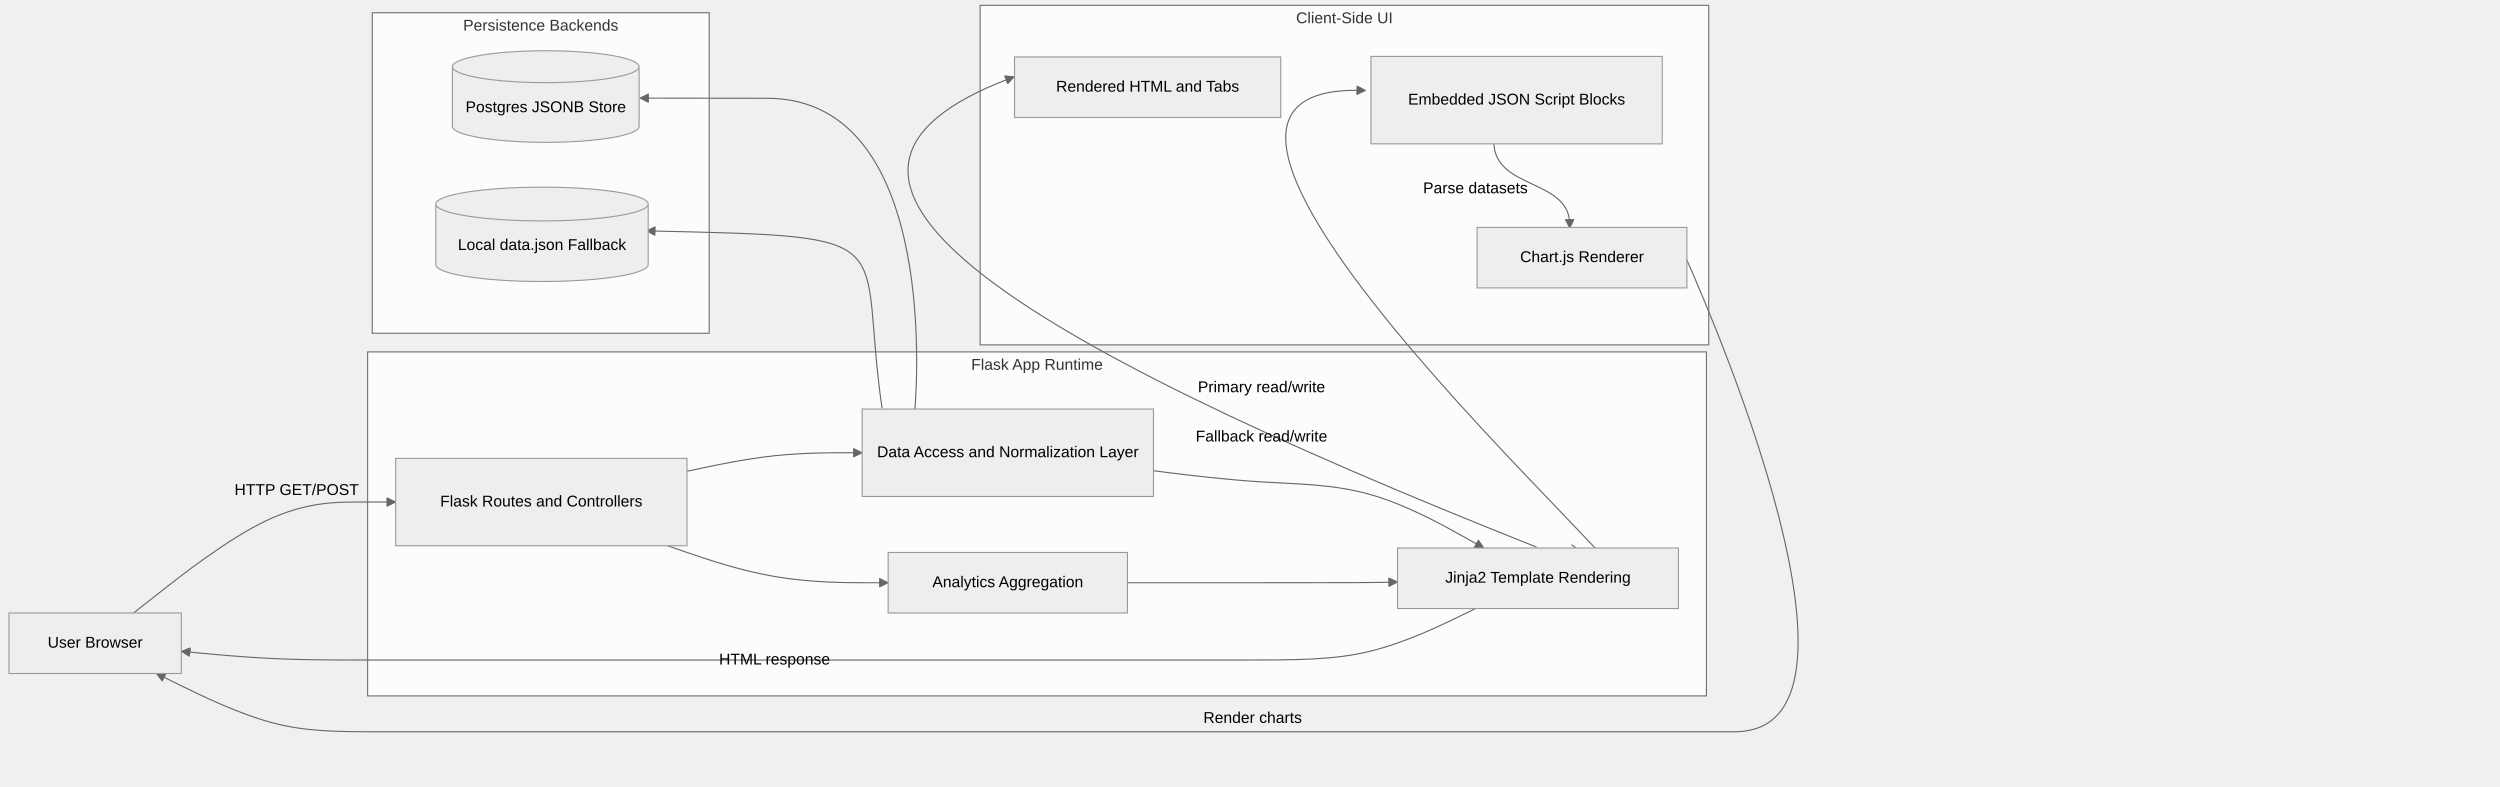
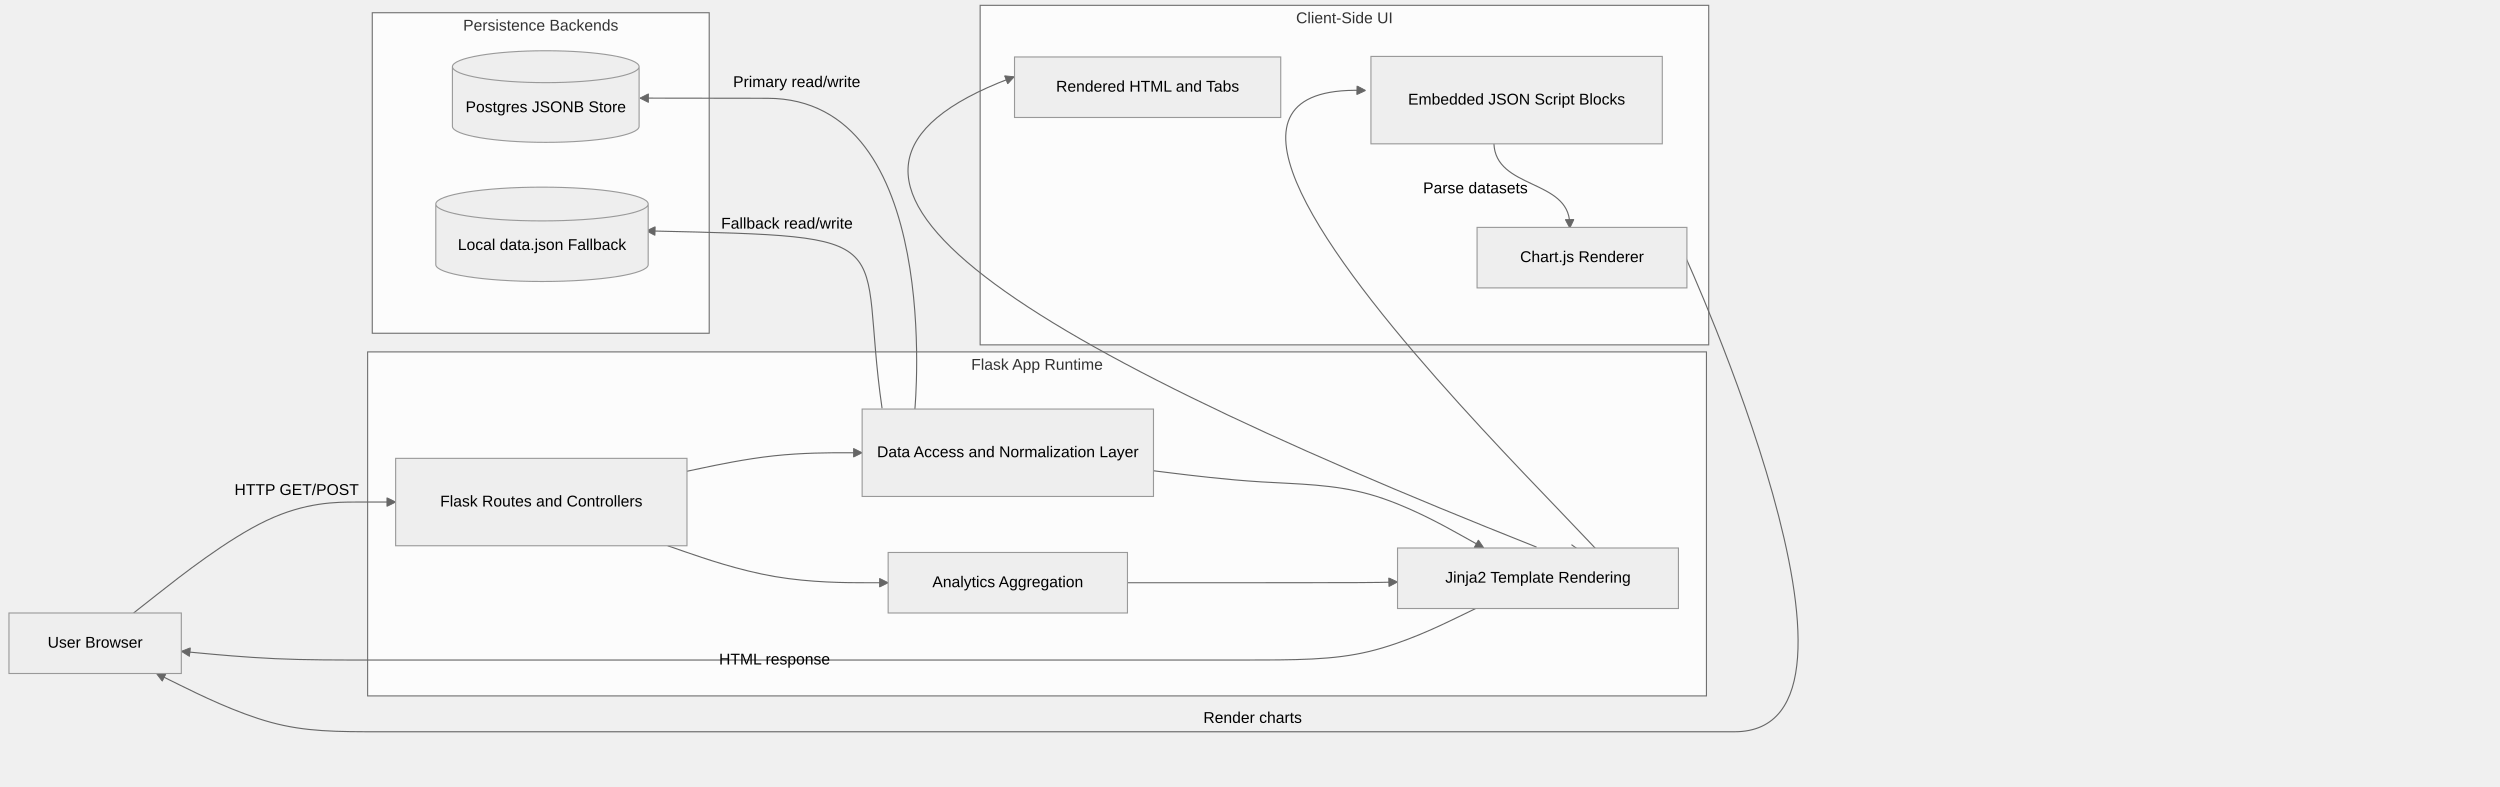
<svg xmlns="http://www.w3.org/2000/svg" id="my-svg" width="100%" class="flowchart" style="max-width: 2231.06px; background-color: white;" viewBox="0 0 2231.062 702.046" role="graphics-document document" aria-roledescription="flowchart-v2" version="1.1">
  <style id="style1">#my-svg{font-family:"trebuchet ms",verdana,arial,sans-serif;font-size:16px;fill:#000000;}@keyframes edge-animation-frame{from{stroke-dashoffset:0;}}@keyframes dash{to{stroke-dashoffset:0;}}#my-svg .edge-animation-slow{stroke-dasharray:9,5!important;stroke-dashoffset:900;animation:dash 50s linear infinite;stroke-linecap:round;}#my-svg .edge-animation-fast{stroke-dasharray:9,5!important;stroke-dashoffset:900;animation:dash 20s linear infinite;stroke-linecap:round;}#my-svg .error-icon{fill:#552222;}#my-svg .error-text{fill:#552222;stroke:#552222;}#my-svg .edge-thickness-normal{stroke-width:1px;}#my-svg .edge-thickness-thick{stroke-width:3.5px;}#my-svg .edge-pattern-solid{stroke-dasharray:0;}#my-svg .edge-thickness-invisible{stroke-width:0;fill:none;}#my-svg .edge-pattern-dashed{stroke-dasharray:3;}#my-svg .edge-pattern-dotted{stroke-dasharray:2;}#my-svg .marker{fill:#666;stroke:#666;}#my-svg .marker.cross{stroke:#666;}#my-svg svg{font-family:"trebuchet ms",verdana,arial,sans-serif;font-size:16px;}#my-svg p{margin:0;}#my-svg .label{font-family:"trebuchet ms",verdana,arial,sans-serif;color:#000000;}#my-svg .cluster-label text{fill:#333;}#my-svg .cluster-label span{color:#333;}#my-svg .cluster-label span p{background-color:transparent;}#my-svg .label text,#my-svg span{fill:#000000;color:#000000;}#my-svg .node rect,#my-svg .node circle,#my-svg .node ellipse,#my-svg .node polygon,#my-svg .node path{fill:#eee;stroke:#999;stroke-width:1px;}#my-svg .rough-node .label text,#my-svg .node .label text,#my-svg .image-shape .label,#my-svg .icon-shape .label{text-anchor:middle;}#my-svg .node .katex path{fill:#000;stroke:#000;stroke-width:1px;}#my-svg .rough-node .label,#my-svg .node .label,#my-svg .image-shape .label,#my-svg .icon-shape .label{text-align:center;}#my-svg .node.clickable{cursor:pointer;}#my-svg .root .anchor path{fill:#666!important;stroke-width:0;stroke:#666;}#my-svg .arrowheadPath{fill:#333333;}#my-svg .edgePath .path{stroke:#666;stroke-width:1px;}#my-svg .flowchart-link{stroke:#666;fill:none;}#my-svg .edgeLabel{background-color:white;text-align:center;}#my-svg .edgeLabel p{background-color:white;}#my-svg .edgeLabel rect{opacity:0.5;background-color:white;fill:white;}#my-svg .labelBkg{background-color:rgba(255, 255, 255, 0.5);}#my-svg .cluster rect{fill:hsl(0, 0%, 98.922%);stroke:#707070;stroke-width:1px;}#my-svg .cluster text{fill:#333;}#my-svg .cluster span{color:#333;}#my-svg div.mermaidTooltip{position:absolute;text-align:center;max-width:200px;padding:2px;font-family:"trebuchet ms",verdana,arial,sans-serif;font-size:12px;background:hsl(-160, 0%, 93.333%);border:1px solid #707070;border-radius:2px;pointer-events:none;z-index:100;}#my-svg .flowchartTitleText{text-anchor:middle;font-size:18px;fill:#000000;}#my-svg rect.text{fill:none;stroke-width:0;}#my-svg .icon-shape,#my-svg .image-shape{background-color:white;text-align:center;}#my-svg .icon-shape p,#my-svg .image-shape p{background-color:white;padding:2px;}#my-svg .icon-shape .label rect,#my-svg .image-shape .label rect{opacity:0.5;background-color:white;fill:white;}#my-svg .label-icon{display:inline-block;height:1em;overflow:visible;vertical-align:-0.125em;}#my-svg .node .label-icon path{fill:currentColor;stroke:revert;stroke-width:revert;}#my-svg .node .neo-node{stroke:#999;}#my-svg [data-look="neo"].node rect,#my-svg [data-look="neo"].cluster rect,#my-svg [data-look="neo"].node polygon{stroke:url(#my-svg-gradient);filter:drop-shadow( 1px 2px 2px rgba(185,185,185,1));}#my-svg [data-look="neo"].swimlane.cluster rect{filter:none;}#my-svg [data-look="neo"].node path{stroke:url(#my-svg-gradient);stroke-width:1px;}#my-svg [data-look="neo"].node .outer-path{filter:drop-shadow( 1px 2px 2px rgba(185,185,185,1));}#my-svg [data-look="neo"].node .neo-line path{stroke:#999;filter:none;}#my-svg [data-look="neo"].node circle{stroke:url(#my-svg-gradient);filter:drop-shadow( 1px 2px 2px rgba(185,185,185,1));}#my-svg [data-look="neo"].node circle .state-start{fill:#000000;}#my-svg [data-look="neo"].icon-shape .icon{fill:url(#my-svg-gradient);filter:drop-shadow( 1px 2px 2px rgba(185,185,185,1));}#my-svg [data-look="neo"].icon-shape .icon-neo path{stroke:url(#my-svg-gradient);filter:drop-shadow( 1px 2px 2px rgba(185,185,185,1));}#my-svg :root{--mermaid-font-family:"trebuchet ms",verdana,arial,sans-serif;}</style>
  <marker id="my-svg_flowchart-v2-pointEnd" class="marker flowchart-v2" viewBox="0 0 10 10" refX="5" refY="5" markerUnits="userSpaceOnUse" markerWidth="8" markerHeight="8" orient="auto">
    <path d="M 0,0 10,5 0,10 Z" class="arrowMarkerPath" style="stroke-width:1;stroke-dasharray:1, 0" id="path1" />
  </marker>
  <marker id="my-svg_flowchart-v2-pointStart" class="marker flowchart-v2" viewBox="0 0 10 10" refX="4.5" refY="5" markerUnits="userSpaceOnUse" markerWidth="8" markerHeight="8" orient="auto">
    <path d="m 0,5 10,5 V 0 Z" class="arrowMarkerPath" style="stroke-width:1;stroke-dasharray:1, 0" id="path2" />
  </marker>
  <marker id="my-svg_flowchart-v2-pointEnd-margin" class="marker flowchart-v2" viewBox="0 0 11.5 14" refX="11.5" refY="7" markerUnits="userSpaceOnUse" markerWidth="10.5" markerHeight="14" orient="auto">
    <path d="M 0,0 11.5,7 0,14 Z" class="arrowMarkerPath" style="stroke-width:0;stroke-dasharray:1, 0" id="path3" />
  </marker>
  <marker id="my-svg_flowchart-v2-pointStart-margin" class="marker flowchart-v2" viewBox="0 0 11.5 14" refX="1" refY="7" markerUnits="userSpaceOnUse" markerWidth="11.5" markerHeight="14" orient="auto">
    <polygon points="11.5,0 0,7 11.5,14 " class="arrowMarkerPath" style="stroke-width:0;stroke-dasharray:1, 0" id="polygon3" />
  </marker>
  <marker id="my-svg_flowchart-v2-circleEnd" class="marker flowchart-v2" viewBox="0 0 10 10" refX="11" refY="5" markerUnits="userSpaceOnUse" markerWidth="11" markerHeight="11" orient="auto">
    <circle cx="5" cy="5" r="5" class="arrowMarkerPath" style="stroke-width:1;stroke-dasharray:1, 0" id="circle3" />
  </marker>
  <marker id="my-svg_flowchart-v2-circleStart" class="marker flowchart-v2" viewBox="0 0 10 10" refX="-1" refY="5" markerUnits="userSpaceOnUse" markerWidth="11" markerHeight="11" orient="auto">
    <circle cx="5" cy="5" r="5" class="arrowMarkerPath" style="stroke-width:1;stroke-dasharray:1, 0" id="circle4" />
  </marker>
  <marker id="my-svg_flowchart-v2-circleEnd-margin" class="marker flowchart-v2" viewBox="0 0 10 10" refY="5" refX="12.25" markerUnits="userSpaceOnUse" markerWidth="14" markerHeight="14" orient="auto">
    <circle cx="5" cy="5" r="5" class="arrowMarkerPath" style="stroke-width:0;stroke-dasharray:1, 0" id="circle5" />
  </marker>
  <marker id="my-svg_flowchart-v2-circleStart-margin" class="marker flowchart-v2" viewBox="0 0 10 10" refX="-2" refY="5" markerUnits="userSpaceOnUse" markerWidth="14" markerHeight="14" orient="auto">
    <circle cx="5" cy="5" r="5" class="arrowMarkerPath" style="stroke-width:0;stroke-dasharray:1, 0" id="circle6" />
  </marker>
  <marker id="my-svg_flowchart-v2-crossEnd" class="marker cross flowchart-v2" viewBox="0 0 11 11" refX="12" refY="5.2" markerUnits="userSpaceOnUse" markerWidth="11" markerHeight="11" orient="auto">
    <path d="m 1,1 9,9 m 0,-9 -9,9" class="arrowMarkerPath" style="stroke-width:2;stroke-dasharray:1, 0" id="path6" />
  </marker>
  <marker id="my-svg_flowchart-v2-crossStart" class="marker cross flowchart-v2" viewBox="0 0 11 11" refX="-1" refY="5.2" markerUnits="userSpaceOnUse" markerWidth="11" markerHeight="11" orient="auto">
    <path d="m 1,1 9,9 m 0,-9 -9,9" class="arrowMarkerPath" style="stroke-width:2;stroke-dasharray:1, 0" id="path7" />
  </marker>
  <marker id="my-svg_flowchart-v2-crossEnd-margin" class="marker cross flowchart-v2" viewBox="0 0 15 15" refX="17.7" refY="7.5" markerUnits="userSpaceOnUse" markerWidth="12" markerHeight="12" orient="auto">
    <path d="M 1,1 14,14 M 1,14 14,1" class="arrowMarkerPath" style="stroke-width:2.5" id="path8" />
  </marker>
  <marker id="my-svg_flowchart-v2-crossStart-margin" class="marker cross flowchart-v2" viewBox="0 0 15 15" refX="-3.5" refY="7.5" markerUnits="userSpaceOnUse" markerWidth="12" markerHeight="12" orient="auto">
    <path d="M 1,1 14,14 M 1,14 14,1" class="arrowMarkerPath" style="stroke-width:2.5;stroke-dasharray:1, 0" id="path9" />
  </marker>
  <g class="cluster" id="my-svg-Persistence" data-look="classic" transform="translate(-889.9622,3.358348)">
    <rect x="1222.188" y="8" width="300.688" height="286.046" id="rect9" />
    <g class="cluster-label" transform="translate(1296.414,8)" id="g9">
      <text x="76.117" y="12" text-anchor="middle" dominant-baseline="middle" font-family="Arial" font-size="14px" id="text9">Persistence Backends</text>
    </g>
  </g>
  <g class="cluster" id="my-svg-Frontend" data-look="classic" transform="translate(-698.1649,-386.2863)">
    <rect x="1572.875" y="391.046" width="650.188" height="303" id="rect10" />
    <g class="cluster-label" transform="translate(1848.922,391.046)" id="g10">
      <text x="49.047" y="12" text-anchor="middle" dominant-baseline="middle" font-family="Arial" font-size="14px" id="text10">Client-Side UI</text>
    </g>
  </g>
  <g class="cluster" id="my-svg-AppRuntime" data-look="classic">
    <rect x="328.078" y="314.046" width="1194.797" height="307" id="rect11" />
    <g class="cluster-label" transform="translate(859.8047,314.046)" id="g11">
      <text x="65.672" y="12" text-anchor="middle" dominant-baseline="middle" font-family="Arial" font-size="14px" id="text11">Flask App Runtime</text>
    </g>
  </g>
  <path d="m 119.2,547.046 20.958,-16.5 c 20.957,-16.5 62.872,-49.5 97.685,-66 34.813,-16.5 62.524,-16.5 79.88,-16.5 17.355,0 24.355,0 27.855,0 h 3.5" id="my-svg-L_U_R_0" class="edge-thickness-normal edge-pattern-solid edge-thickness-normal edge-pattern-solid flowchart-link" data-edge="true" data-et="edge" data-id="L_U_R_0" data-points="W3sieCI6MTE5LjIwMDMzNDgyMTQyODU3LCJ5Ijo1NDcuMDQ2MDUxMDI1MzkwNn0seyJ4IjoyNDQuOTQ1MzEyNSwieSI6NDQ4LjA0NjA1MTAyNTM5MDZ9LHsieCI6MzI4LjA3ODEyNSwieSI6NDQ4LjA0NjA1MTAyNTM5MDZ9LHsieCI6MzUzLjA3ODEyNSwieSI6NDQ4LjA0NjA1MTAyNTM5MDZ9XQ==" data-look="classic" marker-end="url(#my-svg_flowchart-v2-pointEnd)" />
  <path d="m 613.078,420.567 13.026,-2.754 c 13.026,-2.753 39.078,-8.26 64.464,-11.014 25.385,-2.753 50.104,-2.753 62.463,-2.753 h 12.36" id="my-svg-L_R_L_0" class="edge-thickness-normal edge-pattern-solid edge-thickness-normal edge-pattern-solid flowchart-link" data-edge="true" data-et="edge" data-id="L_R_L_0" data-points="W3sieCI6NjEzLjA3ODEyNSwieSI6NDIwLjU2NjY5MzU3MTU1NDl9LHsieCI6NjkxLjIzNDM3NSwieSI6NDA0LjA0NjA1MTAyNTM5MDZ9LHsieCI6NzY5LjM5MDYyNSwieSI6NDA0LjA0NjA1MTAyNTM5MDZ9XQ==" data-look="classic" marker-end="url(#my-svg_flowchart-v2-pointEnd)" />
  <path d="M 787.17,364.409 C 764.64,209.354 813.318,211.435 580.832,206.109" id="my-svg-L_L_P_0" class="edge-thickness-normal edge-pattern-solid edge-thickness-normal edge-pattern-solid flowchart-link" data-edge="true" data-et="edge" data-id="L_L_P_0" data-points="W3sieCI6MTAyOS4zOTA2MjUsInkiOjM3MC43NDE5MzQyNTExNzQ4fSx7IngiOjExMjUuNzg5MDYyNSwieSI6MzQ2LjA0NjA1MTAyNTM5MDZ9LHsieCI6MTIyMi4xODc1LCJ5IjozNDYuMDQ2MDUxMDI1MzkwNn0seyJ4IjoxMzQ5LjA1Nzc4NDUwNTUwOTUsInkiOjEyNC4yNzIwNDM0MjcxMDgwM31d" data-look="classic" marker-end="url(#my-svg_flowchart-v2-pointEnd)" />
  <path d="m 816.459,365.136 c 0,0 26.034,-277.211 -131.719,-277.428 L 575.034,87.557" id="my-svg-L_L_F_0" class="edge-thickness-normal edge-pattern-solid edge-thickness-normal edge-pattern-solid flowchart-link" data-edge="true" data-et="edge" data-id="L_L_F_0" data-points="W3sieCI6MTAyOS4zOTA2MjUsInkiOjM5Ni4wMDcxMjYyODY3ODY4fSx7IngiOjExMjUuNzg5MDYyNSwieSI6MzkwLjA0NjA1MTAyNTM5MDZ9LHsieCI6MTIyMi4xODc1LCJ5IjozOTAuMDQ2MDUxMDI1MzkwNn0seyJ4IjoxMzM1Ljk2NzQxMTU4OTA0MDIsInkiOjI1Ny44Nzk3MzM0MTc0NjI0fV0=" data-look="classic" marker-end="url(#my-svg_flowchart-v2-pointEnd)" />
  <path d="m 595.829,487.046 15.901,5.5 c 15.901,5.5 47.703,16.5 79.833,22 32.13,5.5 64.588,5.5 80.817,5.5 h 16.229" id="my-svg-L_R_A_0" class="edge-thickness-normal edge-pattern-solid edge-thickness-normal edge-pattern-solid flowchart-link" data-edge="true" data-et="edge" data-id="L_R_A_0" data-points="W3sieCI6NTk1LjgyOTQyNzA4MzMzMzQsInkiOjQ4Ny4wNDYwNTEwMjUzOTA2fSx7IngiOjY5MS4yMzQzNzUsInkiOjUyMC4wNDYwNTEwMjUzOTA2fSx7IngiOjc5Mi42MDkzNzUsInkiOjUyMC4wNDYwNTEwMjUzOTA2fV0=" data-look="classic" marker-end="url(#my-svg_flowchart-v2-pointEnd)" />
  <path d="m 1029.391,420.124 16.066,1.987 c 16.066,1.987 48.199,5.961 80.332,7.948 32.133,1.987 64.266,1.987 96.753,11.162 32.488,9.175 65.33,27.524 81.751,36.699 l 16.422,9.175" id="my-svg-L_L_T_0" class="edge-thickness-normal edge-pattern-solid edge-thickness-normal edge-pattern-solid flowchart-link" data-edge="true" data-et="edge" data-id="L_L_T_0" data-points="W3sieCI6MTAyOS4zOTA2MjUsInkiOjQyMC4xMjM5MDA1MDI1OTgyNX0seyJ4IjoxMTI1Ljc4OTA2MjUsInkiOjQzMi4wNDYwNTEwMjUzOTA2fSx7IngiOjEyMjIuMTg3NSwieSI6NDMyLjA0NjA1MTAyNTM5MDZ9LHsieCI6MTMyNC4yMDY0NzMyMTQyODU4LCJ5Ijo0ODkuMDQ2MDUxMDI1MzkwNn1d" data-look="classic" marker-end="url(#my-svg_flowchart-v2-pointEnd)" />
  <path d="m 1006.172,520.046 h 19.936 c 19.936,0 59.809,0 95.811,0 36.003,0 68.136,0 87.702,-0.093 19.567,-0.093 26.567,-0.279 30.068,-0.373 l 3.5,-0.093" id="my-svg-L_A_T_0" class="edge-thickness-normal edge-pattern-solid edge-thickness-normal edge-pattern-solid flowchart-link" data-edge="true" data-et="edge" data-id="L_A_T_0" data-points="W3sieCI6MTAwNi4xNzE4NzUsInkiOjUyMC4wNDYwNTEwMjUzOTA2fSx7IngiOjExMjUuNzg5MDYyNSwieSI6NTIwLjA0NjA1MTAyNTM5MDZ9LHsieCI6MTIyMi4xODc1LCJ5Ijo1MjAuMDQ2MDUxMDI1MzkwNn0seyJ4IjoxMjQ3LjE4NzUsInkiOjUxOS4zODA5MDg2NDMzNDk1fV0=" data-look="classic" marker-end="url(#my-svg_flowchart-v2-pointEnd)" />
  <path d="m 1316.925,543.046 -15.79,7.667 c -15.789,7.666 -47.368,23 -79.224,30.666 -31.856,7.667 -63.989,7.667 -117.789,7.667 -53.799,0 -129.265,0 -201.691,0 -72.426,0 -141.811,0 -211.197,0 -69.385,0 -138.77,0 -199.296,0 -60.527,0 -112.193,0 -151.882,0 -39.689,0 -67.4,0 -94.447,-1.236 -27.047,-1.237 -53.431,-3.71 -66.622,-4.946 l -13.192,-1.236" id="my-svg-L_T_U_0" class="edge-thickness-normal edge-pattern-solid edge-thickness-normal edge-pattern-solid flowchart-link" data-edge="true" data-et="edge" data-id="L_T_U_0" data-points="W3sieCI6MTMxNi45MjQ2NTc1MzQyNDY1LCJ5Ijo1NDMuMDQ2MDUxMDI1MzkwNn0seyJ4IjoxMjIyLjE4NzUsInkiOjU4OS4wNDYwNTEwMjUzOTA2fSx7IngiOjExMjUuNzg5MDYyNSwieSI6NTg5LjA0NjA1MTAyNTM5MDZ9LHsieCI6ODk5LjM5MDYyNSwieSI6NTg5LjA0NjA1MTAyNTM5MDZ9LHsieCI6NjkxLjIzNDM3NSwieSI6NTg5LjA0NjA1MTAyNTM5MDZ9LHsieCI6NDgzLjA3ODEyNSwieSI6NTg5LjA0NjA1MTAyNTM5MDZ9LHsieCI6MzI4LjA3ODEyNSwieSI6NTg5LjA0NjA1MTAyNTM5MDZ9LHsieCI6MjQ0Ljk0NTMxMjUsInkiOjU4OS4wNDYwNTEwMjUzOTA2fSx7IngiOjE2MS44MTI1LCJ5Ijo1ODEuMjU0MjUyMTQ4MTYzM31d" data-look="classic" marker-end="url(#my-svg_flowchart-v2-pointEnd)" />
  <path d="M 1371.264,488.254 C 891.153,297.768 672.832,156.614 901.38,69.926" id="my-svg-L_T_H_0" class="edge-thickness-normal edge-pattern-solid edge-thickness-normal edge-pattern-solid flowchart-link" data-edge="true" data-et="edge" data-id="L_T_H_0" data-points="W3sieCI6MTQzNi45NjQyODU3MTQyODU4LCJ5Ijo0ODkuMDQ2MDUxMDI1MzkwNn0seyJ4IjoxNTIyLjg3NSwieSI6NDUzLjA0NjA1MTAyNTM5MDZ9LHsieCI6MTU0Ny44NzUsInkiOjQ1My4wNDYwNTEwMjUzOTA2fSx7IngiOjE1NzIuODc1LCJ5Ijo0NTMuMDQ2MDUxMDI1MzkwNn0seyJ4IjoxNjA5LjA4NTkzNzUsInkiOjQ1My4wNDYwNTEwMjUzOTA2fV0=" data-look="classic" marker-end="url(#my-svg_flowchart-v2-pointEnd)" />
  <path d="M 1402.418,486.053 C 1605.762,637.541 940.625,74.173 1214.713,80.647" id="my-svg-L_T_J_0" class="edge-thickness-normal edge-pattern-solid edge-thickness-normal edge-pattern-solid flowchart-link" data-edge="true" data-et="edge" data-id="L_T_J_0" data-points="W3sieCI6MTQ0OS4xMjE0NjIyNjQxNTEsInkiOjU0My4wNDYwNTEwMjUzOTA2fSx7IngiOjE1MjIuODc1LCJ5Ijo1NjkuMDQ2MDUxMDI1MzkwNn0seyJ4IjoxNTQ3Ljg3NSwieSI6NTY5LjA0NjA1MTAyNTM5MDZ9LHsieCI6MTU3Mi44NzUsInkiOjU2OS4wNDYwNTEwMjUzOTA2fSx7IngiOjE1OTcuODc1LCJ5Ijo1NjkuMDQ2MDUxMDI1MzkwNn1d" data-look="classic" marker-end="url(#my-svg_flowchart-v2-pointEnd)" />
  <path d="m 1333.199,127.974 c 1.4,40.876 66.766,31.832 67.659,71.587" id="my-svg-L_J_C_0" class="edge-thickness-normal edge-pattern-solid edge-thickness-normal edge-pattern-solid flowchart-link" data-edge="true" data-et="edge" data-id="L_J_C_0" data-points="W3sieCI6MTg1Ny44NzUsInkiOjU2OS4wNDYwNTEwMjUzOTA2fSx7IngiOjE5MzQuMzM1OTM3NSwieSI6NTY5LjA0NjA1MTAyNTM5MDZ9LHsieCI6MjAzMS41MzIzNjYwNzE0Mjg3LCJ5Ijo2MDUuMDQ2MDUxMDI1MzkwNn1d" data-look="classic" marker-end="url(#my-svg_flowchart-v2-pointEnd)" />
  <path d="m 1503.687,228.29 c 0,0 194.012,424.756 44.188,424.756 H 1501.984 1372.531 1231.178 1104.122 902.431 691.234 491.938 340.056 c -39.689,0 -67.4,0 -98.214,-8.372 -30.815,-8.371 -64.734,-25.114 -81.693,-33.486 l -16.959,-8.371" id="my-svg-L_C_U_0" class="edge-thickness-normal edge-pattern-solid edge-thickness-normal edge-pattern-solid flowchart-link" data-edge="true" data-et="edge" data-id="L_C_U_0" data-points="W3sieCI6MjAxMC43OTY4NzUsInkiOjY0My42MDYwODIyNTgxNjY3fSx7IngiOjE5MzQuMzM1OTM3NSwieSI6NjUzLjA0NjA1MTAyNTM5MDZ9LHsieCI6MTcyNy44NzUsInkiOjY1My4wNDYwNTEwMjUzOTA2fSx7IngiOjE1NzIuODc1LCJ5Ijo2NTMuMDQ2MDUxMDI1MzkwNn0seyJ4IjoxNTQ3Ljg3NSwieSI6NjUzLjA0NjA1MTAyNTM5MDZ9LHsieCI6MTUyMi44NzUsInkiOjY1My4wNDYwNTEwMjUzOTA2fSx7IngiOjEzNzIuNTMxMjUsInkiOjY1My4wNDYwNTEwMjUzOTA2fSx7IngiOjEyMjIuMTg3NSwieSI6NjUzLjA0NjA1MTAyNTM5MDZ9LHsieCI6MTEyNS43ODkwNjI1LCJ5Ijo2NTMuMDQ2MDUxMDI1MzkwNn0seyJ4Ijo4OTkuMzkwNjI1LCJ5Ijo2NTMuMDQ2MDUxMDI1MzkwNn0seyJ4Ijo2OTEuMjM0Mzc1LCJ5Ijo2NTMuMDQ2MDUxMDI1MzkwNn0seyJ4Ijo0ODMuMDc4MTI1LCJ5Ijo2NTMuMDQ2MDUxMDI1MzkwNn0seyJ4IjozMjguMDc4MTI1LCJ5Ijo2NTMuMDQ2MDUxMDI1MzkwNn0seyJ4IjoyNDQuOTQ1MzEyNSwieSI6NjUzLjA0NjA1MTAyNTM5MDZ9LHsieCI6MTM5LjYwMzE0NDc3ODQ4MSwieSI6NjAxLjA0NjA1MTAyNTM5MDZ9XQ==" data-look="classic" marker-end="url(#my-svg_flowchart-v2-pointEnd)" />
  <g class="edgeLabel" transform="translate(264.7346,437.7556)" id="g15">
    <g class="label" data-id="L_U_R_0" transform="translate(-58.13281,-12)" id="g14">
      <text x="58.133" y="12" text-anchor="middle" dominant-baseline="middle" font-family="Arial" font-size="14px" id="text13">HTTP GET/POST</text>
    </g>
  </g>
  <g class="edgeLabel" id="g17">
    <g class="label" data-id="L_R_L_0" id="g16">
      <text x="0" y="0" text-anchor="middle" dominant-baseline="middle" font-family="Arial" font-size="14px" id="text15" />
    </g>
  </g>
-   <g class="edgeLabel" transform="translate(1125.789,346.046)" id="g19">
+   <g class="edgeLabel" transform="translate(711.0063,73.7459)" id="g19">
    <g class="label" data-id="L_L_P_0" transform="translate(-68.99219,-12)" id="g18">
      <text x="68.992" y="12" text-anchor="middle" dominant-baseline="middle" font-family="Arial" font-size="14px" id="text17">Primary read/write</text>
    </g>
  </g>
-   <g class="edgeLabel" transform="translate(1125.789,390.046)" id="g21">
+   <g class="edgeLabel" transform="translate(702.299,200.0692)" id="g21">
    <g class="label" data-id="L_L_F_0" transform="translate(-71.39844,-12)" id="g20">
      <text x="71.398" y="12" text-anchor="middle" dominant-baseline="middle" font-family="Arial" font-size="14px" id="text19">Fallback read/write</text>
    </g>
  </g>
  <g class="edgeLabel" id="g23">
    <g class="label" data-id="L_R_A_0" id="g22">
      <text x="0" y="0" text-anchor="middle" dominant-baseline="middle" font-family="Arial" font-size="14px" id="text21" />
    </g>
  </g>
  <g class="edgeLabel" id="g25">
    <g class="label" data-id="L_L_T_0" id="g24">
      <text x="0" y="0" text-anchor="middle" dominant-baseline="middle" font-family="Arial" font-size="14px" id="text23" />
    </g>
  </g>
  <g class="edgeLabel" id="g27">
    <g class="label" data-id="L_A_T_0" id="g26">
      <text x="0" y="0" text-anchor="middle" dominant-baseline="middle" font-family="Arial" font-size="14px" id="text25" />
    </g>
  </g>
  <g class="edgeLabel" transform="translate(691.2344,589.0461)" id="g29">
    <g class="label" data-id="L_T_U_0" transform="translate(-53.15625,-12)" id="g28">
      <text x="53.156" y="12" text-anchor="middle" dominant-baseline="middle" font-family="Arial" font-size="14px" id="text27">HTML response</text>
    </g>
  </g>
  <g class="edgeLabel" id="g31">
    <g class="label" data-id="L_T_H_0" id="g30">
      <text x="0" y="0" text-anchor="middle" dominant-baseline="middle" font-family="Arial" font-size="14px" id="text29" />
    </g>
  </g>
  <g class="edgeLabel" id="g33">
    <g class="label" data-id="L_T_J_0" id="g32">
      <text x="0" y="0" text-anchor="middle" dominant-baseline="middle" font-family="Arial" font-size="14px" id="text31" />
    </g>
  </g>
  <g class="edgeLabel" transform="translate(1117.873,641.1725)" id="g37">
    <g class="label" data-id="L_C_U_0" transform="translate(-49.46094,-12)" id="g36">
      <text x="49.461" y="12" text-anchor="middle" dominant-baseline="middle" font-family="Arial" font-size="14px" id="text35">Render charts</text>
    </g>
  </g>
  <g class="node default" id="my-svg-flowchart-U-0" data-look="classic" transform="translate(84.90625,574.0461)">
    <rect class="basic label-container" x="-76.906" y="-27" width="153.812" height="54" id="rect38" />
    <g class="label" transform="translate(-46.90625,-12)" id="g39">
      <rect id="rect39" width="0" height="0" x="0" y="0" />
      <text x="46.906" y="12" text-anchor="middle" dominant-baseline="middle" font-family="Arial" font-size="14px" id="text39">User Browser</text>
    </g>
  </g>
  <g class="node default" id="my-svg-flowchart-R-1" data-look="classic" transform="translate(483.0781,448.046)">
    <rect class="basic label-container" x="-130" y="-39" width="260" height="78" id="rect40" />
    <g class="label" transform="translate(-100,-24)" id="g41">
      <rect id="rect41" width="0" height="0" x="0" y="0" />
      <text x="100" y="24" text-anchor="middle" dominant-baseline="middle" font-family="Arial" font-size="14px" id="text41">Flask Routes and Controllers</text>
    </g>
  </g>
  <g class="node default" id="my-svg-flowchart-L-2" data-look="classic" transform="translate(899.3906,404.046)">
    <rect class="basic label-container" x="-130" y="-39" width="260" height="78" id="rect42" />
    <g class="label" transform="translate(-100,-24)" id="g43">
      <rect id="rect43" width="0" height="0" x="0" y="0" />
      <text x="100" y="24" text-anchor="middle" dominant-baseline="middle" font-family="Arial" font-size="14px" id="text43">Data Access and Normalization Layer</text>
    </g>
  </g>
  <g class="node default" id="my-svg-flowchart-A-3" data-look="classic" transform="translate(899.3906,520.0461)">
    <rect class="basic label-container" x="-106.781" y="-27" width="213.562" height="54" id="rect44" />
    <g class="label" transform="translate(-76.78125,-12)" id="g45">
      <rect id="rect45" width="0" height="0" x="0" y="0" />
      <text x="76.781" y="12" text-anchor="middle" dominant-baseline="middle" font-family="Arial" font-size="14px" id="text45">Analytics Aggregation</text>
    </g>
  </g>
  <g class="node default" id="my-svg-flowchart-T-4" data-look="classic" transform="translate(1372.531,516.0461)">
    <rect class="basic label-container" x="-125.344" y="-27" width="250.688" height="54" id="rect46" />
    <g class="label" transform="translate(-95.34375,-12)" id="g47">
      <rect id="rect47" width="0" height="0" x="0" y="0" />
      <text x="95.344" y="12" text-anchor="middle" dominant-baseline="middle" font-family="Arial" font-size="14px" id="text47">Jinja2 Template Rendering</text>
    </g>
  </g>
  <g class="node default" id="my-svg-flowchart-H-5" data-look="classic" transform="translate(1024.169,77.84177)">
    <rect class="basic label-container" x="-118.789" y="-27" width="237.578" height="54" id="rect48" />
    <g class="label" transform="translate(-88.78906,-12)" id="g49">
      <rect id="rect49" width="0" height="0" x="0" y="0" />
      <text x="88.789" y="12" text-anchor="middle" dominant-baseline="middle" font-family="Arial" font-size="14px" id="text49">Rendered HTML and Tabs</text>
    </g>
  </g>
  <g class="node default" id="my-svg-flowchart-J-6" data-look="classic" transform="translate(1353.462,89.35451)">
    <rect class="basic label-container" x="-130" y="-39" width="260" height="78" id="rect50" />
    <g class="label" transform="translate(-100,-24)" id="g51">
      <rect id="rect51" width="0" height="0" x="0" y="0" />
      <text x="100" y="24" text-anchor="middle" dominant-baseline="middle" font-family="Arial" font-size="14px" id="text51">Embedded JSON Script Blocks</text>
    </g>
  </g>
  <g class="node default" id="my-svg-flowchart-C-7" data-look="classic" transform="translate(1411.806,229.9284)">
    <rect class="basic label-container" x="-93.633" y="-27" width="187.266" height="54" id="rect52" />
    <g class="label" transform="translate(-63.63281,-12)" id="g53">
      <rect id="rect53" width="0" height="0" x="0" y="0" />
      <text x="63.633" y="12" text-anchor="middle" dominant-baseline="middle" font-family="Arial" font-size="14px" id="text53">Chart.js Renderer</text>
    </g>
  </g>
  <g class="node default" id="my-svg-flowchart-P-8" data-look="classic" transform="translate(487.0469,86.16431)">
    <path d="m 0,14.284 a 83.305,14.284 0 0 0 166.609,0 83.305,14.284 0 0 0 -166.609,0 v 53.284 a 83.305,14.284 0 0 0 166.609,0 v -53.284" class="basic label-container outer-path" transform="translate(-83.30469,-40.92541)" id="path53" />
    <g class="label" transform="translate(-75.80469,-2)" id="g54">
      <rect id="rect54" width="0" height="0" x="0" y="0" />
      <text x="75.805" y="12" text-anchor="middle" dominant-baseline="middle" font-family="Arial" font-size="14px" id="text54">Postgres JSONB Store</text>
    </g>
  </g>
  <g class="node default" id="my-svg-flowchart-F-9" data-look="classic" transform="translate(483.6885,209.1123)">
    <path d="m 0,15.065 a 94.773,15.065 0 0 0 189.547,0 94.773,15.065 0 0 0 -189.547,0 v 54.065 a 94.773,15.065 0 0 0 189.547,0 V 15.065" class="basic label-container outer-path" transform="translate(-94.77344,-42.09761)" id="path54" />
    <g class="label" transform="translate(-87.27344,-2)" id="g55">
      <rect id="rect55" width="0" height="0" x="0" y="0" />
      <text x="87.273" y="12" text-anchor="middle" dominant-baseline="middle" font-family="Arial" font-size="14px" id="text55">Local data.json Fallback</text>
    </g>
  </g>
  <defs id="defs58">
    <filter id="my-svg-drop-shadow" height="130%" width="130%">
      <feDropShadow dx="4" dy="4" stdDeviation="0" flood-opacity="0.06" flood-color="#000000" />
    </filter>
  </defs>
  <defs id="defs59">
    <filter id="my-svg-drop-shadow-small" height="150%" width="150%">
      <feDropShadow dx="2" dy="2" stdDeviation="0" flood-opacity="0.06" flood-color="#000000" />
    </filter>
  </defs>
  <linearGradient id="my-svg-gradient" gradientUnits="objectBoundingBox" x1="0%" y1="0%" x2="100%" y2="0%">
    <stop offset="0%" stop-color="hsl(0, 0%, 83.333%)" stop-opacity="1" id="stop59" />
    <stop offset="100%" stop-color="hsl(0, 0%, 88.922%)" stop-opacity="1" id="stop60" />
  </linearGradient>
  <g class="edgeLabel" transform="translate(1262.87,154.6561)" id="g35" style="text-align:center">
    <g class="label" data-id="L_J_C_0" transform="translate(-51.46094,-12)" id="g34" style="color:#000000;font-family:'trebuchet ms', verdana, arial, sans-serif">
      <text x="105.288" y="25.852" text-anchor="middle" dominant-baseline="middle" font-family="Arial" font-size="14px" id="text33" style="color:#000000;fill:#000000">Parse datasets</text>
    </g>
  </g>
</svg>
